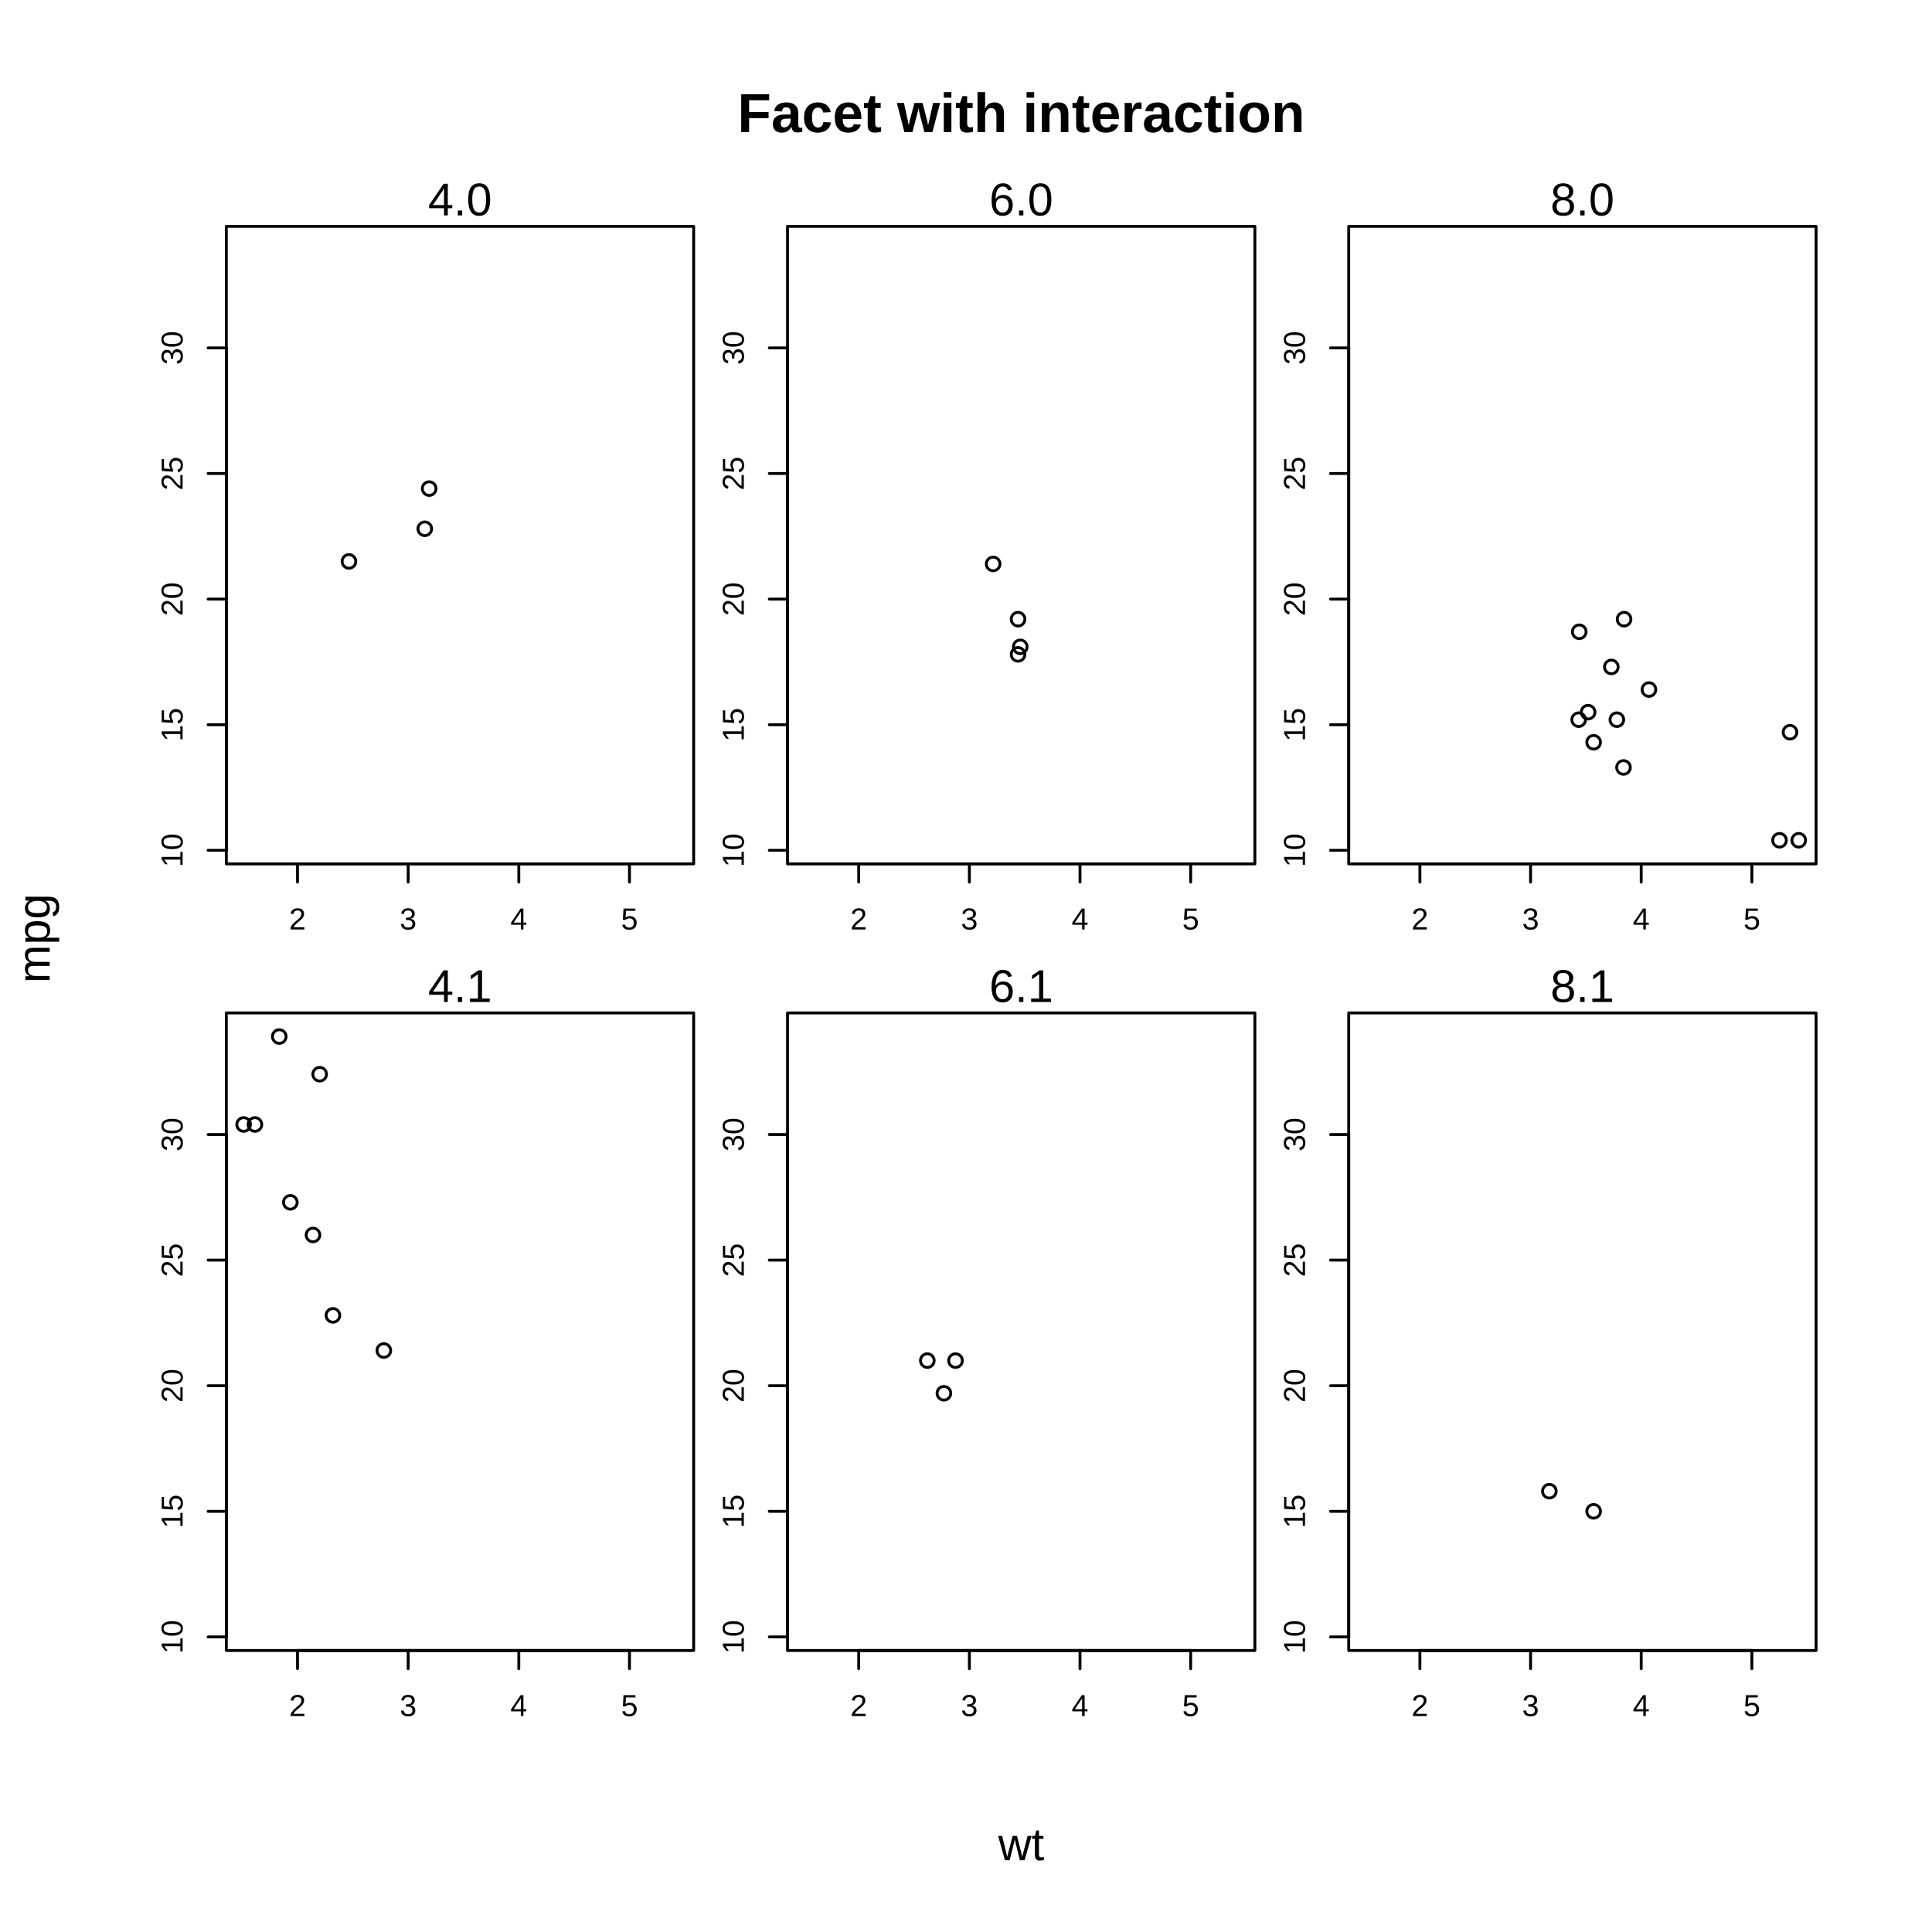
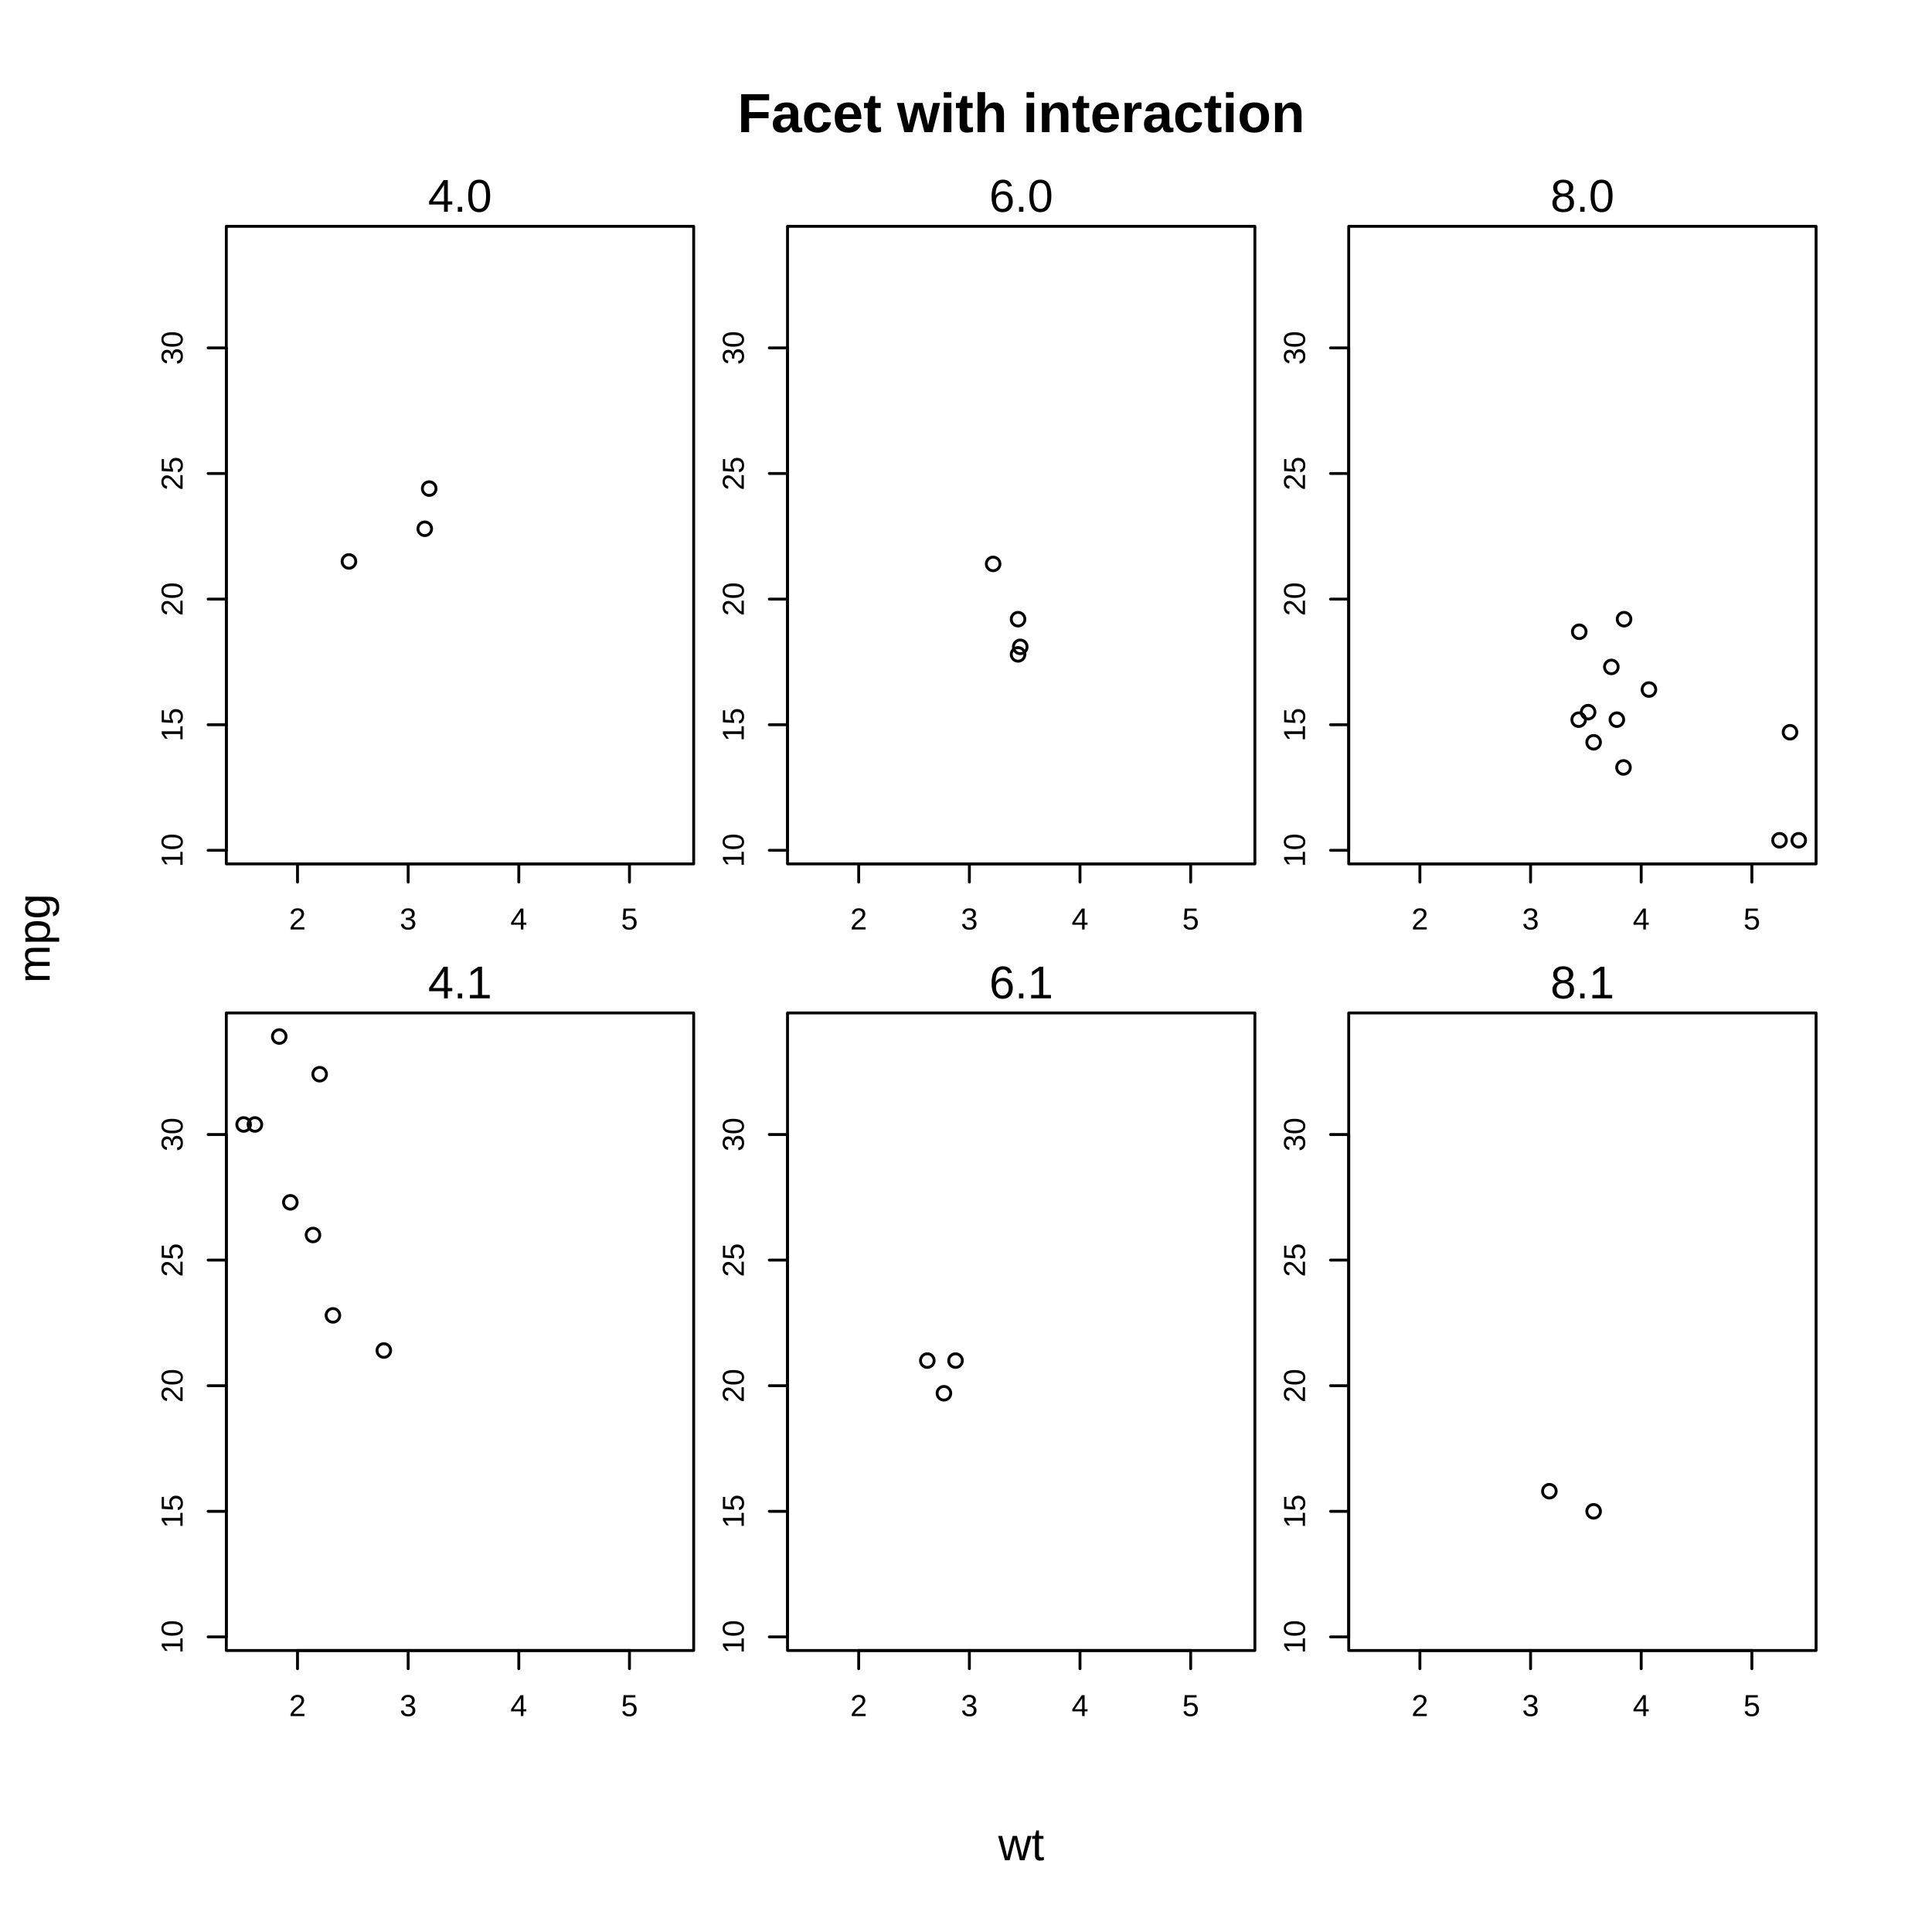
<svg xmlns="http://www.w3.org/2000/svg" class="svglite" width="504.00pt" height="504.00pt" viewBox="0 0 504.00 504.00">
  <defs>
    <style type="text/css">
    .svglite line, .svglite polyline, .svglite polygon, .svglite path, .svglite rect, .svglite circle {
      fill: none;
      stroke: #000000;
      stroke-linecap: round;
      stroke-linejoin: round;
      stroke-miterlimit: 10.00;
    }
    .svglite text {
      white-space: pre;
    }
  </style>
  </defs>
  <rect width="100%" height="100%" style="stroke: none; fill: #FFFFFF;" />
  <defs>
    <clipPath id="cpMC4wMHw1MDQuMDB8MC4wMHw1MDQuMDA=">
      <rect x="0.00" y="0.00" width="504.00" height="504.00" />
    </clipPath>
  </defs>
  <g clip-path="url(#cpMC4wMHw1MDQuMDB8MC4wMHw1MDQuMDA=)">
    <text x="266.40" y="34.47" text-anchor="middle" style="font-size: 14.40px; font-weight: bold; font-family: &quot;Liberation Sans&quot;;" textLength="147.95px" lengthAdjust="spacingAndGlyphs">Facet with interaction</text>
    <text x="266.40" y="485.28" text-anchor="middle" style="font-size: 12.00px; font-family: &quot;Liberation Sans&quot;;" textLength="12.00px" lengthAdjust="spacingAndGlyphs">wt</text>
    <text transform="translate(12.96,244.80) rotate(-90)" text-anchor="middle" style="font-size: 12.00px; font-family: &quot;Liberation Sans&quot;;" textLength="23.35px" lengthAdjust="spacingAndGlyphs">mpg</text>
  </g>
  <defs>
    <clipPath id="cpNTkuMDR8MTgwLjk2fDU5LjA0fDIyNS4zNg==">
      <rect x="59.04" y="59.04" width="121.92" height="166.32" />
    </clipPath>
  </defs>
  <g clip-path="url(#cpNTkuMDR8MTgwLjk2fDU5LjA0fDIyNS4zNg==)">
</g>
  <g clip-path="url(#cpMC4wMHw1MDQuMDB8MC4wMHw1MDQuMDA=)">
    <line x1="77.61" y1="225.36" x2="164.21" y2="225.36" style="stroke-width: 0.75;" />
    <line x1="77.61" y1="225.36" x2="77.61" y2="230.11" style="stroke-width: 0.75;" />
    <line x1="106.48" y1="225.36" x2="106.48" y2="230.11" style="stroke-width: 0.75;" />
    <line x1="135.34" y1="225.36" x2="135.34" y2="230.11" style="stroke-width: 0.75;" />
    <line x1="164.21" y1="225.36" x2="164.21" y2="230.11" style="stroke-width: 0.75;" />
    <text x="77.61" y="242.47" text-anchor="middle" style="font-size: 7.92px; font-family: &quot;Liberation Sans&quot;;" textLength="4.40px" lengthAdjust="spacingAndGlyphs">2</text>
    <text x="106.48" y="242.47" text-anchor="middle" style="font-size: 7.92px; font-family: &quot;Liberation Sans&quot;;" textLength="4.40px" lengthAdjust="spacingAndGlyphs">3</text>
    <text x="135.34" y="242.47" text-anchor="middle" style="font-size: 7.92px; font-family: &quot;Liberation Sans&quot;;" textLength="4.40px" lengthAdjust="spacingAndGlyphs">4</text>
    <text x="164.21" y="242.47" text-anchor="middle" style="font-size: 7.92px; font-family: &quot;Liberation Sans&quot;;" textLength="4.40px" lengthAdjust="spacingAndGlyphs">5</text>
    <line x1="59.04" y1="221.82" x2="59.04" y2="90.76" style="stroke-width: 0.75;" />
    <line x1="59.04" y1="221.82" x2="54.29" y2="221.82" style="stroke-width: 0.75;" />
    <line x1="59.04" y1="189.06" x2="54.29" y2="189.06" style="stroke-width: 0.75;" />
    <line x1="59.04" y1="156.29" x2="54.29" y2="156.29" style="stroke-width: 0.75;" />
    <line x1="59.04" y1="123.52" x2="54.29" y2="123.52" style="stroke-width: 0.75;" />
    <line x1="59.04" y1="90.76" x2="54.29" y2="90.76" style="stroke-width: 0.75;" />
    <text transform="translate(47.64,221.82) rotate(-90)" text-anchor="middle" style="font-size: 7.92px; font-family: &quot;Liberation Sans&quot;;" textLength="8.80px" lengthAdjust="spacingAndGlyphs">10</text>
    <text transform="translate(47.64,189.06) rotate(-90)" text-anchor="middle" style="font-size: 7.92px; font-family: &quot;Liberation Sans&quot;;" textLength="8.80px" lengthAdjust="spacingAndGlyphs">15</text>
    <text transform="translate(47.64,156.29) rotate(-90)" text-anchor="middle" style="font-size: 7.92px; font-family: &quot;Liberation Sans&quot;;" textLength="8.80px" lengthAdjust="spacingAndGlyphs">20</text>
    <text transform="translate(47.64,123.52) rotate(-90)" text-anchor="middle" style="font-size: 7.92px; font-family: &quot;Liberation Sans&quot;;" textLength="8.80px" lengthAdjust="spacingAndGlyphs">25</text>
    <text transform="translate(47.64,90.76) rotate(-90)" text-anchor="middle" style="font-size: 7.92px; font-family: &quot;Liberation Sans&quot;;" textLength="8.80px" lengthAdjust="spacingAndGlyphs">30</text>
+     <rect x="59.04" y="43.20" width="121.92" height="15.84" style="stroke-width: 0.75; stroke: none;" />
+     <text x="120.00" y="55.24" text-anchor="middle" style="font-size: 12.00px; font-family: &quot;Liberation Sans&quot;;" textLength="16.68px" lengthAdjust="spacingAndGlyphs">4.0</text>
    <polygon points="59.04,225.36 180.96,225.36 180.96,59.04 59.04,59.04 " style="stroke-width: 0.75;" />
-     <text x="120.00" y="56.19" text-anchor="middle" style="font-size: 12.00px; font-family: &quot;Liberation Sans&quot;;" textLength="16.68px" lengthAdjust="spacingAndGlyphs">4.0</text>
  </g>
  <defs>
    <clipPath id="cpMjA1LjQ0fDMyNy4zNnw1OS4wNHwyMjUuMzY=">
      <rect x="205.44" y="59.04" width="121.92" height="166.32" />
    </clipPath>
  </defs>
  <g clip-path="url(#cpMjA1LjQ0fDMyNy4zNnw1OS4wNHwyMjUuMzY=)">
</g>
  <g clip-path="url(#cpMC4wMHw1MDQuMDB8MC4wMHw1MDQuMDA=)">
    <line x1="224.01" y1="225.36" x2="310.61" y2="225.36" style="stroke-width: 0.75;" />
    <line x1="224.01" y1="225.36" x2="224.01" y2="230.11" style="stroke-width: 0.75;" />
    <line x1="252.88" y1="225.36" x2="252.88" y2="230.11" style="stroke-width: 0.75;" />
    <line x1="281.74" y1="225.36" x2="281.74" y2="230.11" style="stroke-width: 0.75;" />
    <line x1="310.61" y1="225.36" x2="310.61" y2="230.11" style="stroke-width: 0.75;" />
    <text x="224.01" y="242.47" text-anchor="middle" style="font-size: 7.92px; font-family: &quot;Liberation Sans&quot;;" textLength="4.40px" lengthAdjust="spacingAndGlyphs">2</text>
    <text x="252.88" y="242.47" text-anchor="middle" style="font-size: 7.92px; font-family: &quot;Liberation Sans&quot;;" textLength="4.40px" lengthAdjust="spacingAndGlyphs">3</text>
    <text x="281.74" y="242.47" text-anchor="middle" style="font-size: 7.92px; font-family: &quot;Liberation Sans&quot;;" textLength="4.40px" lengthAdjust="spacingAndGlyphs">4</text>
    <text x="310.61" y="242.47" text-anchor="middle" style="font-size: 7.92px; font-family: &quot;Liberation Sans&quot;;" textLength="4.40px" lengthAdjust="spacingAndGlyphs">5</text>
    <line x1="205.44" y1="221.82" x2="205.44" y2="90.76" style="stroke-width: 0.75;" />
    <line x1="205.44" y1="221.82" x2="200.69" y2="221.82" style="stroke-width: 0.75;" />
    <line x1="205.44" y1="189.06" x2="200.69" y2="189.06" style="stroke-width: 0.75;" />
    <line x1="205.44" y1="156.29" x2="200.69" y2="156.29" style="stroke-width: 0.75;" />
    <line x1="205.44" y1="123.52" x2="200.69" y2="123.52" style="stroke-width: 0.75;" />
    <line x1="205.44" y1="90.76" x2="200.69" y2="90.76" style="stroke-width: 0.75;" />
    <text transform="translate(194.04,221.82) rotate(-90)" text-anchor="middle" style="font-size: 7.92px; font-family: &quot;Liberation Sans&quot;;" textLength="8.80px" lengthAdjust="spacingAndGlyphs">10</text>
    <text transform="translate(194.04,189.06) rotate(-90)" text-anchor="middle" style="font-size: 7.92px; font-family: &quot;Liberation Sans&quot;;" textLength="8.80px" lengthAdjust="spacingAndGlyphs">15</text>
    <text transform="translate(194.04,156.29) rotate(-90)" text-anchor="middle" style="font-size: 7.92px; font-family: &quot;Liberation Sans&quot;;" textLength="8.80px" lengthAdjust="spacingAndGlyphs">20</text>
    <text transform="translate(194.04,123.52) rotate(-90)" text-anchor="middle" style="font-size: 7.92px; font-family: &quot;Liberation Sans&quot;;" textLength="8.80px" lengthAdjust="spacingAndGlyphs">25</text>
    <text transform="translate(194.04,90.76) rotate(-90)" text-anchor="middle" style="font-size: 7.92px; font-family: &quot;Liberation Sans&quot;;" textLength="8.80px" lengthAdjust="spacingAndGlyphs">30</text>
+     <rect x="205.44" y="43.20" width="121.92" height="15.84" style="stroke-width: 0.75; stroke: none;" />
+     <text x="266.40" y="55.24" text-anchor="middle" style="font-size: 12.00px; font-family: &quot;Liberation Sans&quot;;" textLength="16.68px" lengthAdjust="spacingAndGlyphs">6.0</text>
    <polygon points="205.44,225.36 327.36,225.36 327.36,59.04 205.44,59.04 " style="stroke-width: 0.75;" />
-     <text x="266.40" y="56.19" text-anchor="middle" style="font-size: 12.00px; font-family: &quot;Liberation Sans&quot;;" textLength="16.68px" lengthAdjust="spacingAndGlyphs">6.0</text>
  </g>
  <defs>
    <clipPath id="cpMzUxLjg0fDQ3My43Nnw1OS4wNHwyMjUuMzY=">
      <rect x="351.84" y="59.04" width="121.92" height="166.32" />
    </clipPath>
  </defs>
  <g clip-path="url(#cpMzUxLjg0fDQ3My43Nnw1OS4wNHwyMjUuMzY=)">
</g>
  <g clip-path="url(#cpMC4wMHw1MDQuMDB8MC4wMHw1MDQuMDA=)">
    <line x1="370.41" y1="225.36" x2="457.01" y2="225.36" style="stroke-width: 0.75;" />
    <line x1="370.41" y1="225.36" x2="370.41" y2="230.11" style="stroke-width: 0.75;" />
    <line x1="399.28" y1="225.36" x2="399.28" y2="230.11" style="stroke-width: 0.75;" />
    <line x1="428.14" y1="225.36" x2="428.14" y2="230.11" style="stroke-width: 0.75;" />
    <line x1="457.01" y1="225.36" x2="457.01" y2="230.11" style="stroke-width: 0.75;" />
    <text x="370.41" y="242.47" text-anchor="middle" style="font-size: 7.92px; font-family: &quot;Liberation Sans&quot;;" textLength="4.40px" lengthAdjust="spacingAndGlyphs">2</text>
    <text x="399.28" y="242.47" text-anchor="middle" style="font-size: 7.92px; font-family: &quot;Liberation Sans&quot;;" textLength="4.40px" lengthAdjust="spacingAndGlyphs">3</text>
    <text x="428.14" y="242.47" text-anchor="middle" style="font-size: 7.92px; font-family: &quot;Liberation Sans&quot;;" textLength="4.40px" lengthAdjust="spacingAndGlyphs">4</text>
    <text x="457.01" y="242.47" text-anchor="middle" style="font-size: 7.92px; font-family: &quot;Liberation Sans&quot;;" textLength="4.40px" lengthAdjust="spacingAndGlyphs">5</text>
    <line x1="351.84" y1="221.82" x2="351.84" y2="90.76" style="stroke-width: 0.75;" />
    <line x1="351.84" y1="221.82" x2="347.09" y2="221.82" style="stroke-width: 0.75;" />
    <line x1="351.84" y1="189.06" x2="347.09" y2="189.06" style="stroke-width: 0.75;" />
    <line x1="351.84" y1="156.29" x2="347.09" y2="156.29" style="stroke-width: 0.75;" />
    <line x1="351.84" y1="123.52" x2="347.09" y2="123.52" style="stroke-width: 0.75;" />
    <line x1="351.84" y1="90.76" x2="347.09" y2="90.76" style="stroke-width: 0.75;" />
    <text transform="translate(340.44,221.82) rotate(-90)" text-anchor="middle" style="font-size: 7.92px; font-family: &quot;Liberation Sans&quot;;" textLength="8.80px" lengthAdjust="spacingAndGlyphs">10</text>
    <text transform="translate(340.44,189.06) rotate(-90)" text-anchor="middle" style="font-size: 7.92px; font-family: &quot;Liberation Sans&quot;;" textLength="8.80px" lengthAdjust="spacingAndGlyphs">15</text>
    <text transform="translate(340.44,156.29) rotate(-90)" text-anchor="middle" style="font-size: 7.92px; font-family: &quot;Liberation Sans&quot;;" textLength="8.80px" lengthAdjust="spacingAndGlyphs">20</text>
    <text transform="translate(340.44,123.52) rotate(-90)" text-anchor="middle" style="font-size: 7.92px; font-family: &quot;Liberation Sans&quot;;" textLength="8.80px" lengthAdjust="spacingAndGlyphs">25</text>
    <text transform="translate(340.44,90.76) rotate(-90)" text-anchor="middle" style="font-size: 7.92px; font-family: &quot;Liberation Sans&quot;;" textLength="8.80px" lengthAdjust="spacingAndGlyphs">30</text>
+     <rect x="351.84" y="43.20" width="121.92" height="15.84" style="stroke-width: 0.75; stroke: none;" />
+     <text x="412.80" y="55.24" text-anchor="middle" style="font-size: 12.00px; font-family: &quot;Liberation Sans&quot;;" textLength="16.68px" lengthAdjust="spacingAndGlyphs">8.0</text>
    <polygon points="351.84,225.36 473.76,225.36 473.76,59.04 351.84,59.04 " style="stroke-width: 0.75;" />
-     <text x="412.80" y="56.19" text-anchor="middle" style="font-size: 12.00px; font-family: &quot;Liberation Sans&quot;;" textLength="16.68px" lengthAdjust="spacingAndGlyphs">8.0</text>
  </g>
  <defs>
    <clipPath id="cpNTkuMDR8MTgwLjk2fDI2NC4yNHw0MzAuNTY=">
      <rect x="59.04" y="264.24" width="121.92" height="166.32" />
    </clipPath>
  </defs>
  <g clip-path="url(#cpNTkuMDR8MTgwLjk2fDI2NC4yNHw0MzAuNTY=)">
</g>
  <g clip-path="url(#cpMC4wMHw1MDQuMDB8MC4wMHw1MDQuMDA=)">
    <line x1="77.61" y1="430.56" x2="164.21" y2="430.56" style="stroke-width: 0.75;" />
    <line x1="77.61" y1="430.56" x2="77.61" y2="435.31" style="stroke-width: 0.75;" />
    <line x1="106.48" y1="430.56" x2="106.48" y2="435.31" style="stroke-width: 0.75;" />
    <line x1="135.34" y1="430.56" x2="135.34" y2="435.31" style="stroke-width: 0.75;" />
    <line x1="164.21" y1="430.56" x2="164.21" y2="435.31" style="stroke-width: 0.75;" />
    <text x="77.61" y="447.67" text-anchor="middle" style="font-size: 7.92px; font-family: &quot;Liberation Sans&quot;;" textLength="4.40px" lengthAdjust="spacingAndGlyphs">2</text>
    <text x="106.48" y="447.67" text-anchor="middle" style="font-size: 7.92px; font-family: &quot;Liberation Sans&quot;;" textLength="4.40px" lengthAdjust="spacingAndGlyphs">3</text>
    <text x="135.34" y="447.67" text-anchor="middle" style="font-size: 7.92px; font-family: &quot;Liberation Sans&quot;;" textLength="4.40px" lengthAdjust="spacingAndGlyphs">4</text>
    <text x="164.21" y="447.67" text-anchor="middle" style="font-size: 7.92px; font-family: &quot;Liberation Sans&quot;;" textLength="4.40px" lengthAdjust="spacingAndGlyphs">5</text>
    <line x1="59.04" y1="427.02" x2="59.04" y2="295.96" style="stroke-width: 0.75;" />
    <line x1="59.04" y1="427.02" x2="54.29" y2="427.02" style="stroke-width: 0.75;" />
    <line x1="59.04" y1="394.26" x2="54.29" y2="394.26" style="stroke-width: 0.75;" />
    <line x1="59.04" y1="361.49" x2="54.29" y2="361.49" style="stroke-width: 0.75;" />
    <line x1="59.04" y1="328.72" x2="54.29" y2="328.72" style="stroke-width: 0.75;" />
    <line x1="59.04" y1="295.96" x2="54.29" y2="295.96" style="stroke-width: 0.75;" />
    <text transform="translate(47.64,427.02) rotate(-90)" text-anchor="middle" style="font-size: 7.92px; font-family: &quot;Liberation Sans&quot;;" textLength="8.80px" lengthAdjust="spacingAndGlyphs">10</text>
    <text transform="translate(47.64,394.26) rotate(-90)" text-anchor="middle" style="font-size: 7.92px; font-family: &quot;Liberation Sans&quot;;" textLength="8.80px" lengthAdjust="spacingAndGlyphs">15</text>
    <text transform="translate(47.64,361.49) rotate(-90)" text-anchor="middle" style="font-size: 7.92px; font-family: &quot;Liberation Sans&quot;;" textLength="8.80px" lengthAdjust="spacingAndGlyphs">20</text>
    <text transform="translate(47.64,328.72) rotate(-90)" text-anchor="middle" style="font-size: 7.92px; font-family: &quot;Liberation Sans&quot;;" textLength="8.80px" lengthAdjust="spacingAndGlyphs">25</text>
    <text transform="translate(47.64,295.96) rotate(-90)" text-anchor="middle" style="font-size: 7.92px; font-family: &quot;Liberation Sans&quot;;" textLength="8.80px" lengthAdjust="spacingAndGlyphs">30</text>
+     <rect x="59.04" y="248.40" width="121.92" height="15.84" style="stroke-width: 0.75; stroke: none;" />
+     <text x="120.00" y="260.44" text-anchor="middle" style="font-size: 12.00px; font-family: &quot;Liberation Sans&quot;;" textLength="16.68px" lengthAdjust="spacingAndGlyphs">4.1</text>
    <polygon points="59.04,430.56 180.96,430.56 180.96,264.24 59.04,264.24 " style="stroke-width: 0.75;" />
-     <text x="120.00" y="261.39" text-anchor="middle" style="font-size: 12.00px; font-family: &quot;Liberation Sans&quot;;" textLength="16.68px" lengthAdjust="spacingAndGlyphs">4.1</text>
  </g>
  <defs>
    <clipPath id="cpMjA1LjQ0fDMyNy4zNnwyNjQuMjR8NDMwLjU2">
      <rect x="205.44" y="264.24" width="121.92" height="166.32" />
    </clipPath>
  </defs>
  <g clip-path="url(#cpMjA1LjQ0fDMyNy4zNnwyNjQuMjR8NDMwLjU2)">
</g>
  <g clip-path="url(#cpMC4wMHw1MDQuMDB8MC4wMHw1MDQuMDA=)">
    <line x1="224.01" y1="430.56" x2="310.61" y2="430.56" style="stroke-width: 0.75;" />
    <line x1="224.01" y1="430.56" x2="224.01" y2="435.31" style="stroke-width: 0.75;" />
    <line x1="252.88" y1="430.56" x2="252.88" y2="435.31" style="stroke-width: 0.75;" />
    <line x1="281.74" y1="430.56" x2="281.74" y2="435.31" style="stroke-width: 0.75;" />
    <line x1="310.61" y1="430.56" x2="310.61" y2="435.31" style="stroke-width: 0.75;" />
    <text x="224.01" y="447.67" text-anchor="middle" style="font-size: 7.92px; font-family: &quot;Liberation Sans&quot;;" textLength="4.40px" lengthAdjust="spacingAndGlyphs">2</text>
    <text x="252.88" y="447.67" text-anchor="middle" style="font-size: 7.92px; font-family: &quot;Liberation Sans&quot;;" textLength="4.40px" lengthAdjust="spacingAndGlyphs">3</text>
    <text x="281.74" y="447.67" text-anchor="middle" style="font-size: 7.92px; font-family: &quot;Liberation Sans&quot;;" textLength="4.40px" lengthAdjust="spacingAndGlyphs">4</text>
    <text x="310.61" y="447.67" text-anchor="middle" style="font-size: 7.92px; font-family: &quot;Liberation Sans&quot;;" textLength="4.40px" lengthAdjust="spacingAndGlyphs">5</text>
    <line x1="205.44" y1="427.02" x2="205.44" y2="295.96" style="stroke-width: 0.75;" />
    <line x1="205.44" y1="427.02" x2="200.69" y2="427.02" style="stroke-width: 0.75;" />
    <line x1="205.44" y1="394.26" x2="200.69" y2="394.26" style="stroke-width: 0.75;" />
    <line x1="205.44" y1="361.49" x2="200.69" y2="361.49" style="stroke-width: 0.75;" />
    <line x1="205.44" y1="328.72" x2="200.69" y2="328.72" style="stroke-width: 0.75;" />
    <line x1="205.44" y1="295.96" x2="200.69" y2="295.96" style="stroke-width: 0.75;" />
    <text transform="translate(194.04,427.02) rotate(-90)" text-anchor="middle" style="font-size: 7.92px; font-family: &quot;Liberation Sans&quot;;" textLength="8.80px" lengthAdjust="spacingAndGlyphs">10</text>
    <text transform="translate(194.04,394.26) rotate(-90)" text-anchor="middle" style="font-size: 7.92px; font-family: &quot;Liberation Sans&quot;;" textLength="8.80px" lengthAdjust="spacingAndGlyphs">15</text>
    <text transform="translate(194.04,361.49) rotate(-90)" text-anchor="middle" style="font-size: 7.92px; font-family: &quot;Liberation Sans&quot;;" textLength="8.80px" lengthAdjust="spacingAndGlyphs">20</text>
    <text transform="translate(194.04,328.72) rotate(-90)" text-anchor="middle" style="font-size: 7.92px; font-family: &quot;Liberation Sans&quot;;" textLength="8.80px" lengthAdjust="spacingAndGlyphs">25</text>
    <text transform="translate(194.04,295.96) rotate(-90)" text-anchor="middle" style="font-size: 7.92px; font-family: &quot;Liberation Sans&quot;;" textLength="8.80px" lengthAdjust="spacingAndGlyphs">30</text>
+     <rect x="205.44" y="248.40" width="121.92" height="15.84" style="stroke-width: 0.75; stroke: none;" />
+     <text x="266.40" y="260.44" text-anchor="middle" style="font-size: 12.00px; font-family: &quot;Liberation Sans&quot;;" textLength="16.68px" lengthAdjust="spacingAndGlyphs">6.1</text>
    <polygon points="205.44,430.56 327.36,430.56 327.36,264.24 205.44,264.24 " style="stroke-width: 0.75;" />
-     <text x="266.40" y="261.39" text-anchor="middle" style="font-size: 12.00px; font-family: &quot;Liberation Sans&quot;;" textLength="16.68px" lengthAdjust="spacingAndGlyphs">6.1</text>
  </g>
  <defs>
    <clipPath id="cpMzUxLjg0fDQ3My43NnwyNjQuMjR8NDMwLjU2">
      <rect x="351.84" y="264.24" width="121.92" height="166.32" />
    </clipPath>
  </defs>
  <g clip-path="url(#cpMzUxLjg0fDQ3My43NnwyNjQuMjR8NDMwLjU2)">
</g>
  <g clip-path="url(#cpMC4wMHw1MDQuMDB8MC4wMHw1MDQuMDA=)">
    <line x1="370.41" y1="430.56" x2="457.01" y2="430.56" style="stroke-width: 0.75;" />
    <line x1="370.41" y1="430.56" x2="370.41" y2="435.31" style="stroke-width: 0.75;" />
    <line x1="399.28" y1="430.56" x2="399.28" y2="435.31" style="stroke-width: 0.75;" />
    <line x1="428.14" y1="430.56" x2="428.14" y2="435.31" style="stroke-width: 0.75;" />
    <line x1="457.01" y1="430.56" x2="457.01" y2="435.31" style="stroke-width: 0.75;" />
    <text x="370.41" y="447.67" text-anchor="middle" style="font-size: 7.92px; font-family: &quot;Liberation Sans&quot;;" textLength="4.40px" lengthAdjust="spacingAndGlyphs">2</text>
    <text x="399.28" y="447.67" text-anchor="middle" style="font-size: 7.92px; font-family: &quot;Liberation Sans&quot;;" textLength="4.40px" lengthAdjust="spacingAndGlyphs">3</text>
    <text x="428.14" y="447.67" text-anchor="middle" style="font-size: 7.92px; font-family: &quot;Liberation Sans&quot;;" textLength="4.40px" lengthAdjust="spacingAndGlyphs">4</text>
    <text x="457.01" y="447.67" text-anchor="middle" style="font-size: 7.92px; font-family: &quot;Liberation Sans&quot;;" textLength="4.40px" lengthAdjust="spacingAndGlyphs">5</text>
    <line x1="351.84" y1="427.02" x2="351.84" y2="295.96" style="stroke-width: 0.75;" />
    <line x1="351.84" y1="427.02" x2="347.09" y2="427.02" style="stroke-width: 0.75;" />
    <line x1="351.84" y1="394.26" x2="347.09" y2="394.26" style="stroke-width: 0.75;" />
    <line x1="351.84" y1="361.49" x2="347.09" y2="361.49" style="stroke-width: 0.75;" />
    <line x1="351.84" y1="328.72" x2="347.09" y2="328.72" style="stroke-width: 0.75;" />
    <line x1="351.84" y1="295.96" x2="347.09" y2="295.96" style="stroke-width: 0.75;" />
    <text transform="translate(340.44,427.02) rotate(-90)" text-anchor="middle" style="font-size: 7.92px; font-family: &quot;Liberation Sans&quot;;" textLength="8.80px" lengthAdjust="spacingAndGlyphs">10</text>
    <text transform="translate(340.44,394.26) rotate(-90)" text-anchor="middle" style="font-size: 7.92px; font-family: &quot;Liberation Sans&quot;;" textLength="8.80px" lengthAdjust="spacingAndGlyphs">15</text>
    <text transform="translate(340.44,361.49) rotate(-90)" text-anchor="middle" style="font-size: 7.92px; font-family: &quot;Liberation Sans&quot;;" textLength="8.80px" lengthAdjust="spacingAndGlyphs">20</text>
    <text transform="translate(340.44,328.72) rotate(-90)" text-anchor="middle" style="font-size: 7.92px; font-family: &quot;Liberation Sans&quot;;" textLength="8.80px" lengthAdjust="spacingAndGlyphs">25</text>
    <text transform="translate(340.44,295.96) rotate(-90)" text-anchor="middle" style="font-size: 7.92px; font-family: &quot;Liberation Sans&quot;;" textLength="8.80px" lengthAdjust="spacingAndGlyphs">30</text>
+     <rect x="351.84" y="248.40" width="121.92" height="15.84" style="stroke-width: 0.75; stroke: none;" />
+     <text x="412.80" y="260.44" text-anchor="middle" style="font-size: 12.00px; font-family: &quot;Liberation Sans&quot;;" textLength="16.68px" lengthAdjust="spacingAndGlyphs">8.1</text>
    <polygon points="351.84,430.56 473.76,430.56 473.76,264.24 351.84,264.24 " style="stroke-width: 0.75;" />
-     <text x="412.80" y="261.39" text-anchor="middle" style="font-size: 12.00px; font-family: &quot;Liberation Sans&quot;;" textLength="16.68px" lengthAdjust="spacingAndGlyphs">8.1</text>
  </g>
  <g clip-path="url(#cpNTkuMDR8MTgwLjk2fDU5LjA0fDIyNS4zNg==)">
    <circle cx="111.96" cy="127.46" r="1.78" style="stroke-width: 0.75;" />
    <circle cx="110.81" cy="137.94" r="1.78" style="stroke-width: 0.75;" />
    <circle cx="91.03" cy="146.46" r="1.78" style="stroke-width: 0.75;" />
  </g>
  <g clip-path="url(#cpMjA1LjQ0fDMyNy4zNnw1OS4wNHwyMjUuMzY=)">
    <circle cx="259.08" cy="147.11" r="1.78" style="stroke-width: 0.75;" />
    <circle cx="266.15" cy="168.74" r="1.78" style="stroke-width: 0.75;" />
    <circle cx="265.58" cy="161.53" r="1.78" style="stroke-width: 0.75;" />
    <circle cx="265.58" cy="170.71" r="1.78" style="stroke-width: 0.75;" />
  </g>
  <g clip-path="url(#cpMzUxLjg0fDQ3My43Nnw1OS4wNHwyMjUuMzY=)">
    <circle cx="411.98" cy="164.81" r="1.78" style="stroke-width: 0.75;" />
    <circle cx="415.73" cy="193.64" r="1.78" style="stroke-width: 0.75;" />
    <circle cx="430.16" cy="179.88" r="1.78" style="stroke-width: 0.75;" />
    <circle cx="420.35" cy="173.98" r="1.78" style="stroke-width: 0.75;" />
    <circle cx="421.79" cy="187.74" r="1.78" style="stroke-width: 0.75;" />
    <circle cx="464.22" cy="219.20" r="1.78" style="stroke-width: 0.75;" />
    <circle cx="469.24" cy="219.20" r="1.78" style="stroke-width: 0.75;" />
    <circle cx="466.96" cy="191.02" r="1.78" style="stroke-width: 0.75;" />
    <circle cx="414.29" cy="185.78" r="1.78" style="stroke-width: 0.75;" />
    <circle cx="411.83" cy="187.74" r="1.78" style="stroke-width: 0.75;" />
    <circle cx="423.52" cy="200.20" r="1.78" style="stroke-width: 0.75;" />
    <circle cx="423.67" cy="161.53" r="1.78" style="stroke-width: 0.75;" />
  </g>
  <g clip-path="url(#cpNTkuMDR8MTgwLjk2fDI2NC4yNHw0MzAuNTY=)">
    <circle cx="86.85" cy="343.14" r="1.78" style="stroke-width: 0.75;" />
    <circle cx="83.39" cy="280.23" r="1.78" style="stroke-width: 0.75;" />
    <circle cx="66.50" cy="293.34" r="1.78" style="stroke-width: 0.75;" />
    <circle cx="72.85" cy="270.40" r="1.78" style="stroke-width: 0.75;" />
    <circle cx="75.74" cy="313.65" r="1.78" style="stroke-width: 0.75;" />
    <circle cx="81.65" cy="322.17" r="1.78" style="stroke-width: 0.75;" />
    <circle cx="63.56" cy="293.34" r="1.78" style="stroke-width: 0.75;" />
    <circle cx="100.13" cy="352.31" r="1.78" style="stroke-width: 0.75;" />
  </g>
  <g clip-path="url(#cpMjA1LjQ0fDMyNy4zNnwyNjQuMjR8NDMwLjU2)">
    <circle cx="241.91" cy="354.94" r="1.78" style="stroke-width: 0.75;" />
    <circle cx="249.27" cy="354.94" r="1.78" style="stroke-width: 0.75;" />
    <circle cx="246.24" cy="363.46" r="1.78" style="stroke-width: 0.75;" />
  </g>
  <g clip-path="url(#cpMzUxLjg0fDQ3My43NnwyNjQuMjR8NDMwLjU2)">
    <circle cx="404.18" cy="389.01" r="1.78" style="stroke-width: 0.75;" />
    <circle cx="415.73" cy="394.26" r="1.78" style="stroke-width: 0.75;" />
  </g>
  <defs>
    <clipPath id="cpMTI5Ljk1fDQ0Ni40OXwxMDguMTN8MzM3Ljgz">
      <rect x="129.95" y="108.13" width="316.54" height="229.70" />
    </clipPath>
  </defs>
  <g clip-path="url(#cpMTI5Ljk1fDQ0Ni40OXwxMDguMTN8MzM3Ljgz)">
</g>
</svg>
